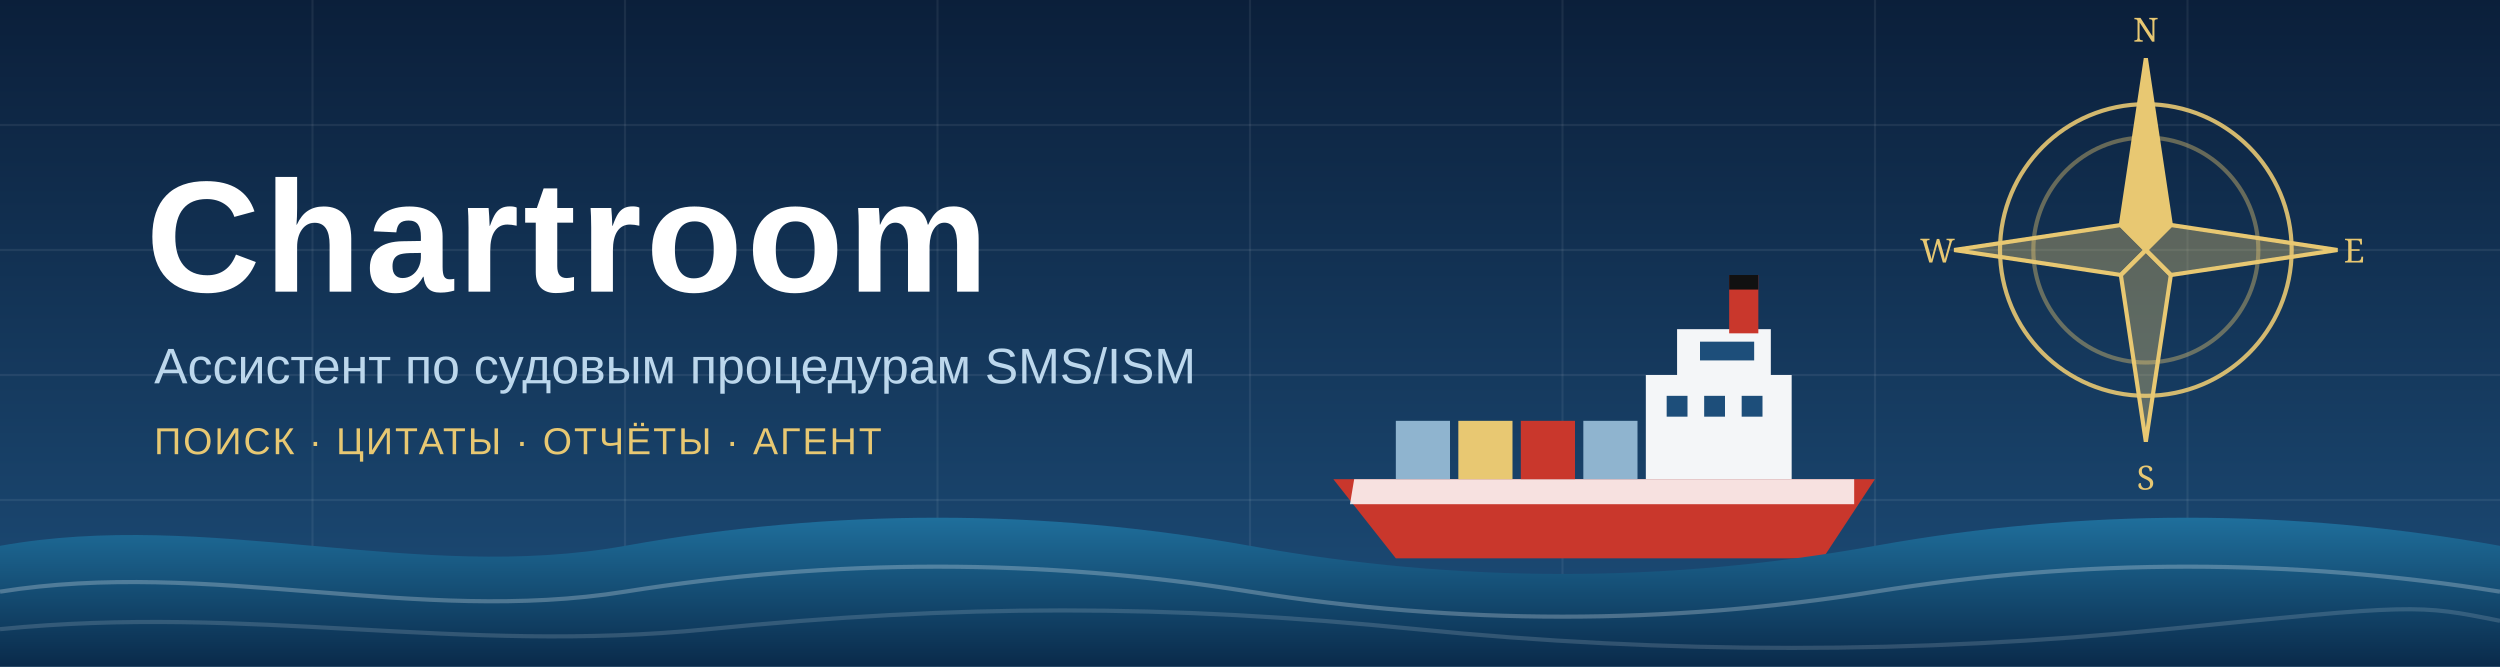
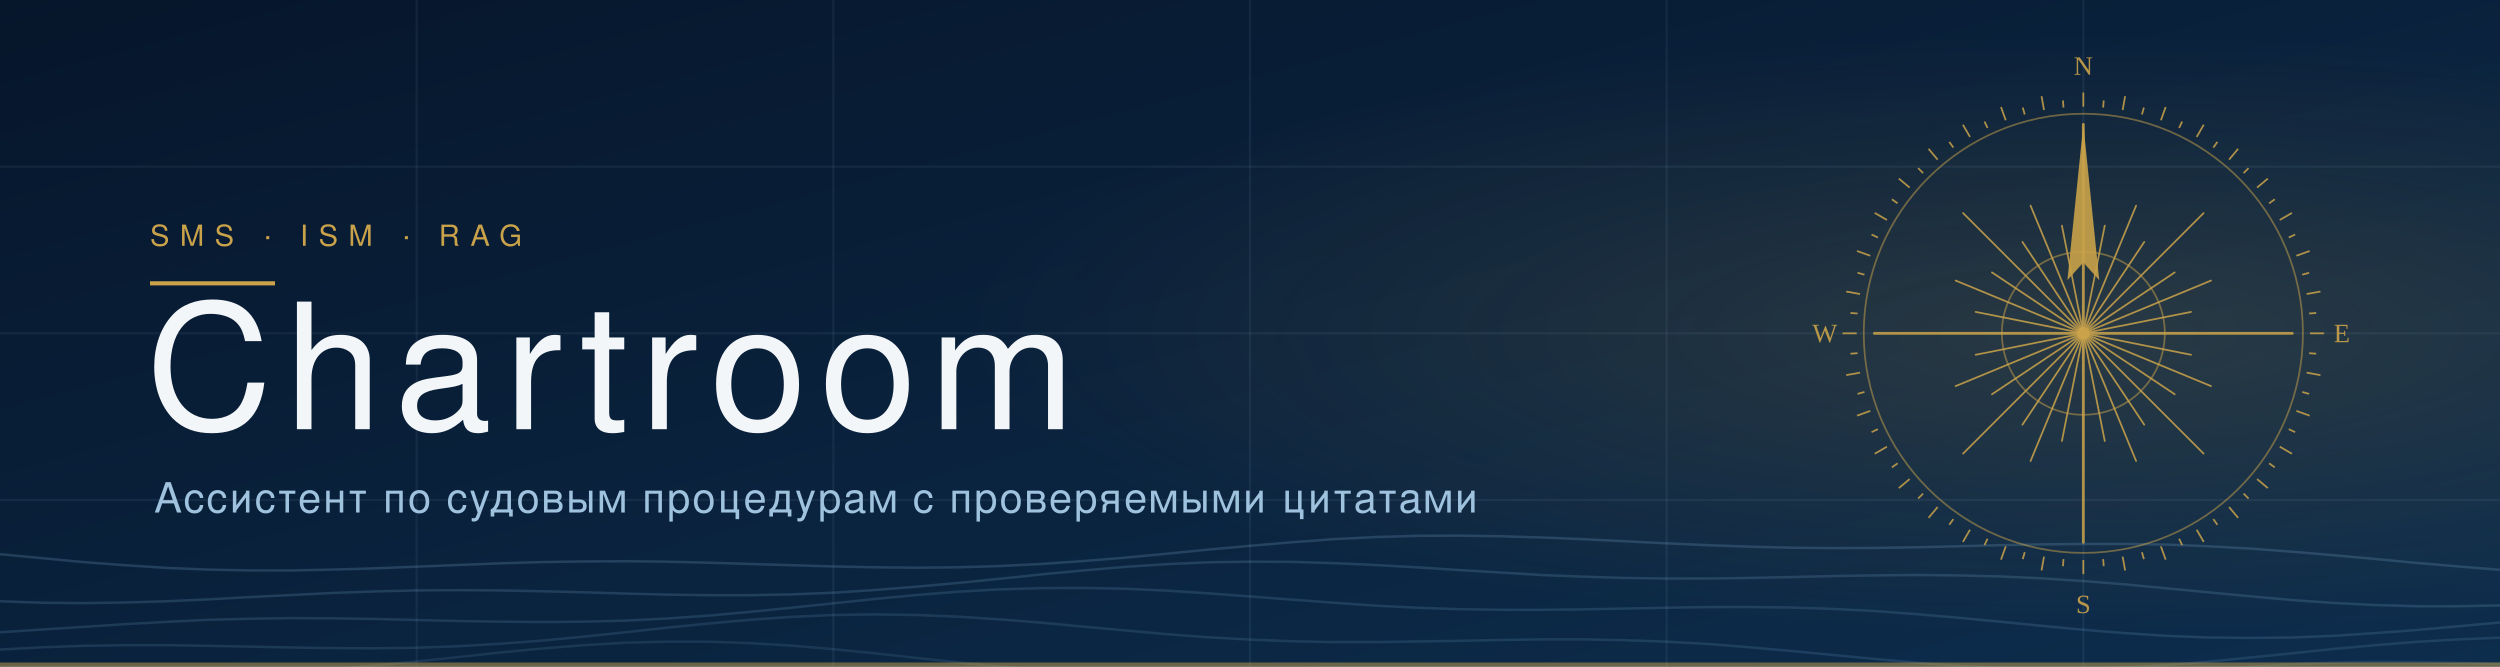
<svg xmlns="http://www.w3.org/2000/svg" viewBox="0 0 1200 320" role="img" aria-labelledby="t d">
  <defs>
-     <linearGradient id="sky" x1="0" y1="0" x2="0" y2="1">
-       <stop offset="0" stop-color="#0b1f3a" />
-       <stop offset="1" stop-color="#1d4e7a" />
+     <linearGradient id="bg" x1="0" y1="0" x2="1" y2="1">
+       <stop offset="0" stop-color="#06162b" />
+       <stop offset="1" stop-color="#0d2d4d" />
    </linearGradient>
-     <linearGradient id="sea" x1="0" y1="0" x2="0" y2="1">
-       <stop offset="0" stop-color="#1f6f9c" />
-       <stop offset="1" stop-color="#0a2a4a" />
+     <radialGradient id="glow" cx="0.833" cy="0.5" r=".45">
+       <stop offset="0" stop-color="#c9a24a" stop-opacity=".16" />
+       <stop offset="1" stop-color="#c9a24a" stop-opacity="0" />
+     </radialGradient>
+     <linearGradient id="fade" x1="0" y1="0" x2="1" y2="0">
+       <stop offset="0" stop-color="#06162b" stop-opacity=".0" />
+       <stop offset="1" stop-color="#06162b" stop-opacity=".0" />
    </linearGradient>
  </defs>
-   <rect width="1200" height="320" fill="url(#sky)" />
-   <g stroke="#ffffff" stroke-opacity=".07" stroke-width="1">
-     <path d="M0 60H1200M0 120H1200M0 180H1200M0 240H1200" />
-     <path d="M150 0V320M300 0V320M450 0V320M600 0V320M750 0V320M900 0V320M1050 0V320" />
+   <rect width="1200" height="320" fill="url(#bg)" />
+   <rect width="1200" height="320" fill="url(#glow)" />
+   <g stroke="#9fc2de" stroke-opacity=".08" stroke-width="1">
+     <path d="M0 80H1200M0 160H1200M0 240H1200" />
+     <path d="M200 0V320M400 0V320M600 0V320M800 0V320M1000 0V320" />
  </g>
-   <g transform="translate(1030 120)" fill="none" stroke="#e8c872" stroke-width="2">
-     <circle r="70" stroke-opacity=".9" />
-     <circle r="54" stroke-opacity=".4" />
-     <path d="M0-92L12-12L0 0L-12-12Z" fill="#e8c872" />
-     <path d="M0 92L12 12L0 0L-12 12Z" fill="#e8c872" fill-opacity=".35" />
-     <path d="M-92 0L-12-12L0 0L-12 12Z" fill="#e8c872" fill-opacity=".35" />
-     <path d="M92 0L12-12L0 0L12 12Z" fill="#e8c872" fill-opacity=".35" />
-     <g fill="#e8c872" stroke="none" font-family="Georgia, serif" font-size="16" text-anchor="middle">
-       <text y="-100">N</text>
-       <text y="115">S</text>
-       <text x="-100" y="6">W</text>
-       <text x="100" y="6">E</text>
+   <g fill="none" stroke="#7fb0d4" stroke-width="1.2">
+     <path d="M-20 264.1 L0 266.0 L20 267.9 L40 269.8 L60 271.3 L80 272.6 L100 273.4 L120 273.8 L140 273.8 L160 273.4 L180 272.8 L200 272.0 L220 271.2 L240 270.4 L260 269.8 L280 269.5 L300 269.4 L320 269.6 L340 270.1 L360 270.7 L380 271.3 L400 271.9 L420 272.3 L440 272.5 L460 272.3 L480 271.7 L500 270.7 L520 269.3 L540 267.7 L560 265.8 L580 263.8 L600 262.0 L620 260.3 L640 258.8 L660 257.8 L680 257.2 L700 257.1 L720 257.4 L740 258.0 L760 258.8 L780 259.8 L800 260.8 L820 261.7 L840 262.4 L860 262.9 L880 263.1 L900 263.0 L920 262.7 L940 262.2 L960 261.7 L980 261.3 L1000 261.1 L1020 261.1 L1040 261.4 L1060 262.2 L1080 263.3 L1100 264.8 L1120 266.5 L1140 268.3 L1160 270.2 L1180 271.9 L1200 273.5 L1220 274.6" stroke-opacity="0.22" />
+     <path d="M-20 287.5 L0 288.6 L20 289.3 L40 289.5 L60 289.2 L80 288.6 L100 287.7 L120 286.6 L140 285.6 L160 284.6 L180 283.9 L200 283.4 L220 283.3 L240 283.4 L260 283.8 L280 284.3 L300 284.9 L320 285.4 L340 285.7 L360 285.7 L380 285.3 L400 284.5 L420 283.2 L440 281.6 L460 279.8 L480 277.8 L500 275.7 L520 273.8 L540 272.1 L560 270.8 L580 269.9 L600 269.6 L620 269.7 L640 270.3 L660 271.2 L680 272.3 L700 273.6 L720 274.8 L740 276.0 L760 276.8 L780 277.4 L800 277.7 L820 277.7 L840 277.4 L860 277.0 L880 276.5 L900 276.2 L920 276.0 L940 276.2 L960 276.7 L980 277.6 L1000 278.9 L1020 280.5 L1040 282.4 L1060 284.3 L1080 286.2 L1100 288.0 L1120 289.4 L1140 290.4 L1160 291.0 L1180 291.0 L1200 290.6 L1220 289.7" stroke-opacity="0.2" />
+     <path d="M-20 304.4 L0 303.5 L20 302.2 L40 300.9 L60 299.6 L80 298.5 L100 297.5 L120 297.0 L140 296.7 L160 296.8 L180 297.1 L200 297.6 L220 298.1 L240 298.4 L260 298.6 L280 298.4 L300 297.9 L320 296.9 L340 295.5 L360 293.7 L380 291.7 L400 289.6 L420 287.5 L440 285.6 L460 284.0 L480 282.9 L500 282.3 L520 282.2 L540 282.6 L560 283.5 L580 284.8 L600 286.3 L620 287.8 L640 289.3 L660 290.7 L680 291.7 L700 292.4 L720 292.7 L740 292.7 L760 292.5 L780 292.1 L800 291.7 L820 291.4 L840 291.4 L860 291.6 L880 292.3 L900 293.3 L920 294.8 L940 296.5 L960 298.4 L980 300.4 L1000 302.3 L1020 303.9 L1040 305.2 L1060 306.0 L1080 306.2 L1100 306.0 L1120 305.2 L1140 303.9 L1160 302.4 L1180 300.6 L1200 298.8 L1220 297.2" stroke-opacity="0.18" />
+     <path d="M-20 313.1 L0 311.8 L20 310.7 L40 310.0 L60 309.7 L80 309.7 L100 310.0 L120 310.4 L140 310.8 L160 311.1 L180 311.2 L200 310.9 L220 310.2 L240 309.0 L260 307.5 L280 305.6 L300 303.5 L320 301.3 L340 299.3 L360 297.5 L380 296.1 L400 295.2 L420 294.9 L440 295.2 L460 296.0 L480 297.3 L500 298.9 L520 300.8 L540 302.6 L560 304.4 L580 305.9 L600 307.0 L620 307.8 L640 308.2 L660 308.2 L680 307.9 L700 307.6 L720 307.2 L740 306.9 L760 306.9 L780 307.3 L800 308.0 L820 309.1 L840 310.7 L860 312.5 L880 314.4 L900 316.3 L920 318.1 L940 319.6 L960 320.6 L980 321.1 L1000 321.1 L1020 320.4 L1040 319.2 L1060 317.6 L1080 315.6 L1100 313.6 L1120 311.5 L1140 309.7 L1160 308.1 L1180 306.9 L1200 306.1 L1220 305.8" stroke-opacity="0.16" />
+     <path d="M-20 322.2 L0 322.2 L20 322.5 L40 322.9 L60 323.3 L80 323.6 L100 323.5 L120 323.2 L140 322.3 L160 321.1 L180 319.4 L200 317.5 L220 315.4 L240 313.2 L260 311.3 L280 309.7 L300 308.5 L320 308.0 L340 308.0 L360 308.7 L380 309.9 L400 311.6 L420 313.6 L440 315.8 L460 318.0 L480 319.9 L500 321.6 L520 322.8 L540 323.6 L560 324.0 L580 324.0 L600 323.7 L620 323.3 L640 322.9 L660 322.6 L680 322.6 L700 323.0 L720 323.8 L740 325.0 L760 326.5 L780 328.3 L800 330.2 L820 332.1 L840 333.7 L860 334.9 L880 335.7 L900 335.8 L920 335.3 L940 334.3 L960 332.7 L980 330.6 L1000 328.3 L1020 326.0 L1040 323.7 L1060 321.7 L1080 320.0 L1100 318.8 L1120 318.0 L1140 317.7 L1160 317.8 L1180 318.2 L1200 318.7 L1220 319.2" stroke-opacity="0.14" />
+     <path d="M-20 335.5 L0 335.8 L20 335.7 L40 335.3 L60 334.4 L80 333.1 L100 331.4 L120 329.5 L140 327.4 L160 325.4 L180 323.6 L200 322.2 L220 321.4 L240 321.2 L260 321.7 L280 322.8 L300 324.5 L320 326.6 L340 329.0 L360 331.5 L380 333.9 L400 336.0 L420 337.8 L440 339.0 L460 339.8 L480 340.1 L500 340.0 L520 339.6 L540 339.1 L560 338.6 L580 338.3 L600 338.3 L620 338.6 L640 339.4 L660 340.6 L680 342.2 L700 343.9 L720 345.7 L740 347.4 L760 348.8 L780 349.8 L800 350.2 L820 349.9 L840 349.0 L860 347.5 L880 345.5 L900 343.1 L920 340.5 L940 337.8 L960 335.3 L980 333.2 L1000 331.5 L1020 330.3 L1040 329.7 L1060 329.5 L1080 329.8 L1100 330.3 L1120 331.0 L1140 331.6 L1160 332.0 L1180 332.2 L1200 331.9 L1220 331.3" stroke-opacity="0.12" />
+   </g>
+   <g transform="translate(1000 160) scale(.85) translate(-1000 -160)">
+     <g stroke="#c9a24a" stroke-opacity=".85" fill="none">
+       <circle cx="1000" cy="160" r="124" stroke-width="1" stroke-opacity=".5" />
+       <circle cx="1000" cy="160" r="46" stroke-width="1" stroke-opacity=".5" />
+       <g>
+         <line x1="1000.0" y1="32.0" x2="1000.0" y2="24.0" />
+         <line x1="1011.2" y1="32.5" x2="1011.5" y2="28.5" />
+         <line x1="1022.2" y1="33.9" x2="1023.6" y2="26.1" />
+         <line x1="1033.1" y1="36.4" x2="1034.2" y2="32.5" />
+         <line x1="1043.8" y1="39.7" x2="1046.5" y2="32.2" />
+         <line x1="1054.1" y1="44.0" x2="1055.8" y2="40.4" />
+         <line x1="1064.0" y1="49.1" x2="1068.0" y2="42.2" />
+         <line x1="1073.4" y1="55.1" x2="1075.7" y2="51.9" />
+         <line x1="1082.3" y1="61.9" x2="1087.4" y2="55.8" />
+         <line x1="1090.5" y1="69.5" x2="1093.3" y2="66.7" />
+         <line x1="1098.1" y1="77.7" x2="1104.2" y2="72.6" />
+         <line x1="1104.9" y1="86.6" x2="1108.1" y2="84.3" />
+         <line x1="1110.9" y1="96.0" x2="1117.8" y2="92.0" />
+         <line x1="1116.0" y1="105.9" x2="1119.6" y2="104.2" />
+         <line x1="1120.3" y1="116.2" x2="1127.8" y2="113.5" />
+         <line x1="1123.6" y1="126.9" x2="1127.5" y2="125.8" />
+         <line x1="1126.1" y1="137.8" x2="1133.9" y2="136.4" />
+         <line x1="1127.5" y1="148.8" x2="1131.5" y2="148.5" />
+         <line x1="1128.0" y1="160.0" x2="1136.0" y2="160.0" />
+         <line x1="1127.5" y1="171.2" x2="1131.5" y2="171.5" />
+         <line x1="1126.1" y1="182.2" x2="1133.9" y2="183.6" />
+         <line x1="1123.6" y1="193.1" x2="1127.5" y2="194.2" />
+         <line x1="1120.3" y1="203.8" x2="1127.8" y2="206.5" />
+         <line x1="1116.0" y1="214.1" x2="1119.6" y2="215.8" />
+         <line x1="1110.9" y1="224.0" x2="1117.8" y2="228.0" />
+         <line x1="1104.9" y1="233.4" x2="1108.1" y2="235.7" />
+         <line x1="1098.1" y1="242.3" x2="1104.2" y2="247.4" />
+         <line x1="1090.5" y1="250.5" x2="1093.3" y2="253.3" />
+         <line x1="1082.3" y1="258.1" x2="1087.4" y2="264.2" />
+         <line x1="1073.4" y1="264.9" x2="1075.7" y2="268.1" />
+         <line x1="1064.0" y1="270.9" x2="1068.0" y2="277.8" />
+         <line x1="1054.1" y1="276.0" x2="1055.8" y2="279.6" />
+         <line x1="1043.8" y1="280.3" x2="1046.5" y2="287.8" />
+         <line x1="1033.1" y1="283.6" x2="1034.2" y2="287.5" />
+         <line x1="1022.2" y1="286.1" x2="1023.6" y2="293.9" />
+         <line x1="1011.2" y1="287.5" x2="1011.5" y2="291.5" />
+         <line x1="1000.0" y1="288.0" x2="1000.0" y2="296.0" />
+         <line x1="988.8" y1="287.5" x2="988.5" y2="291.5" />
+         <line x1="977.8" y1="286.1" x2="976.4" y2="293.9" />
+         <line x1="966.9" y1="283.6" x2="965.8" y2="287.5" />
+         <line x1="956.2" y1="280.3" x2="953.5" y2="287.8" />
+         <line x1="945.9" y1="276.0" x2="944.2" y2="279.6" />
+         <line x1="936.0" y1="270.9" x2="932.0" y2="277.8" />
+         <line x1="926.6" y1="264.9" x2="924.3" y2="268.1" />
+         <line x1="917.7" y1="258.1" x2="912.6" y2="264.2" />
+         <line x1="909.5" y1="250.5" x2="906.7" y2="253.3" />
+         <line x1="901.9" y1="242.3" x2="895.8" y2="247.4" />
+         <line x1="895.1" y1="233.4" x2="891.9" y2="235.7" />
+         <line x1="889.1" y1="224.0" x2="882.2" y2="228.0" />
+         <line x1="884.0" y1="214.1" x2="880.4" y2="215.8" />
+         <line x1="879.7" y1="203.8" x2="872.2" y2="206.5" />
+         <line x1="876.4" y1="193.1" x2="872.5" y2="194.2" />
+         <line x1="873.9" y1="182.2" x2="866.1" y2="183.6" />
+         <line x1="872.5" y1="171.2" x2="868.5" y2="171.5" />
+         <line x1="872.0" y1="160.0" x2="864.0" y2="160.0" />
+         <line x1="872.5" y1="148.8" x2="868.5" y2="148.5" />
+         <line x1="873.9" y1="137.8" x2="866.1" y2="136.4" />
+         <line x1="876.4" y1="126.9" x2="872.5" y2="125.8" />
+         <line x1="879.7" y1="116.2" x2="872.2" y2="113.5" />
+         <line x1="884.0" y1="105.9" x2="880.4" y2="104.2" />
+         <line x1="889.1" y1="96.0" x2="882.2" y2="92.0" />
+         <line x1="895.1" y1="86.6" x2="891.9" y2="84.3" />
+         <line x1="901.9" y1="77.7" x2="895.8" y2="72.6" />
+         <line x1="909.5" y1="69.5" x2="906.7" y2="66.7" />
+         <line x1="917.7" y1="61.9" x2="912.6" y2="55.8" />
+         <line x1="926.6" y1="55.1" x2="924.3" y2="51.9" />
+         <line x1="936.0" y1="49.1" x2="932.0" y2="42.2" />
+         <line x1="945.9" y1="44.0" x2="944.2" y2="40.4" />
+         <line x1="956.2" y1="39.7" x2="953.5" y2="32.2" />
+         <line x1="966.9" y1="36.4" x2="965.8" y2="32.5" />
+         <line x1="977.8" y1="33.9" x2="976.4" y2="26.1" />
+         <line x1="988.8" y1="32.5" x2="988.5" y2="28.5" />
+       </g>
+       <g stroke-linecap="round">
+         <line x1="1000" y1="160" x2="1000.0" y2="42.0" stroke-width="1.6" />
+         <line x1="1000" y1="160" x2="1012.1" y2="99.2" stroke-width="1.0" />
+         <line x1="1000" y1="160" x2="1029.8" y2="87.9" stroke-width="1.0" />
+         <line x1="1000" y1="160" x2="1034.4" y2="108.4" stroke-width="1.0" />
+         <line x1="1000" y1="160" x2="1067.9" y2="92.1" stroke-width="1.0" />
+         <line x1="1000" y1="160" x2="1051.6" y2="125.6" stroke-width="1.0" />
+         <line x1="1000" y1="160" x2="1072.1" y2="130.2" stroke-width="1.0" />
+         <line x1="1000" y1="160" x2="1060.8" y2="147.9" stroke-width="1.0" />
+         <line x1="1000" y1="160" x2="1118.0" y2="160.0" stroke-width="1.6" />
+         <line x1="1000" y1="160" x2="1060.8" y2="172.1" stroke-width="1.0" />
+         <line x1="1000" y1="160" x2="1072.1" y2="189.8" stroke-width="1.0" />
+         <line x1="1000" y1="160" x2="1051.6" y2="194.4" stroke-width="1.0" />
+         <line x1="1000" y1="160" x2="1067.9" y2="227.9" stroke-width="1.0" />
+         <line x1="1000" y1="160" x2="1034.4" y2="211.6" stroke-width="1.0" />
+         <line x1="1000" y1="160" x2="1029.8" y2="232.1" stroke-width="1.0" />
+         <line x1="1000" y1="160" x2="1012.1" y2="220.8" stroke-width="1.0" />
+         <line x1="1000" y1="160" x2="1000.0" y2="278.0" stroke-width="1.6" />
+         <line x1="1000" y1="160" x2="987.9" y2="220.8" stroke-width="1.0" />
+         <line x1="1000" y1="160" x2="970.2" y2="232.1" stroke-width="1.0" />
+         <line x1="1000" y1="160" x2="965.6" y2="211.6" stroke-width="1.0" />
+         <line x1="1000" y1="160" x2="932.1" y2="227.9" stroke-width="1.0" />
+         <line x1="1000" y1="160" x2="948.4" y2="194.4" stroke-width="1.0" />
+         <line x1="1000" y1="160" x2="927.9" y2="189.8" stroke-width="1.0" />
+         <line x1="1000" y1="160" x2="939.2" y2="172.1" stroke-width="1.0" />
+         <line x1="1000" y1="160" x2="882.0" y2="160.0" stroke-width="1.6" />
+         <line x1="1000" y1="160" x2="939.2" y2="147.9" stroke-width="1.0" />
+         <line x1="1000" y1="160" x2="927.9" y2="130.2" stroke-width="1.0" />
+         <line x1="1000" y1="160" x2="948.4" y2="125.6" stroke-width="1.0" />
+         <line x1="1000" y1="160" x2="932.1" y2="92.1" stroke-width="1.0" />
+         <line x1="1000" y1="160" x2="965.6" y2="108.4" stroke-width="1.0" />
+         <line x1="1000" y1="160" x2="970.2" y2="87.9" stroke-width="1.0" />
+         <line x1="1000" y1="160" x2="987.9" y2="99.2" stroke-width="1.0" />
+       </g>
+       <circle cx="1000" cy="160" r="3.5" fill="#c9a24a" stroke="none" />
+       <path d="M1000 42L1009 130L1000 120L991 130Z" fill="#c9a24a" fill-opacity=".9" stroke="none" />
+     </g>
+     <g fill="#c9a24a" font-family="Georgia, 'Times New Roman', serif" font-size="15" text-anchor="middle" fill-opacity=".9">
+       <text x="1000" y="14">N</text>
+       <text x="1000" y="318">S</text>
+       <text x="854" y="165">W</text>
+       <text x="1146" y="165">E</text>
    </g>
  </g>
-   <g font-family="'Helvetica Neue', Arial, sans-serif" fill="#ffffff">
-     <text x="70" y="140" font-size="76" font-weight="700" letter-spacing="2">Chartroom</text>
-     <text x="74" y="184" font-size="24" fill="#bcd7ec">Ассистент по судовым процедурам SMS/ISM</text>
-     <text x="74" y="218" font-size="18" fill="#e8c872" letter-spacing="1">ПОИСК · ЦИТАТЫ · ОТЧЁТЫ · АГЕНТ</text>
+   <g font-family="'Helvetica Neue', Helvetica, Arial, sans-serif">
+     <text x="72" y="118" font-size="14" fill="#c9a24a" letter-spacing="5">SMS · ISM · RAG</text>
+     <line x1="72" y1="136" x2="132" y2="136" stroke="#c9a24a" stroke-width="2" />
+     <text x="70" y="206" font-size="84" font-weight="300" fill="#f3f6f9" letter-spacing="6">Chartroom</text>
+     <text x="74" y="246" font-size="20" fill="#9fc2de" letter-spacing="1">Ассистент по судовым процедурам с проверяемыми цитатами</text>
  </g>
-   <g transform="translate(640 150)">
-     <path d="M0 80H260L235 118H30Z" fill="#c9372c" />
-     <path d="M10 80H250V92H8Z" fill="#fff" fill-opacity=".85" />
-     <rect x="150" y="30" width="70" height="50" fill="#f4f6f8" />
-     <rect x="165" y="8" width="45" height="22" fill="#f4f6f8" />
-     <g fill="#1d4e7a">
-       <rect x="160" y="40" width="10" height="10" />
-       <rect x="178" y="40" width="10" height="10" />
-       <rect x="196" y="40" width="10" height="10" />
-       <rect x="176" y="14" width="26" height="9" />
-     </g>
-     <rect x="190" y="-18" width="14" height="28" fill="#c9372c" />
-     <rect x="190" y="-18" width="14" height="7" fill="#111" />
-     <g fill="#8fb4cf">
-       <rect x="30" y="52" width="26" height="28" />
-       <rect x="60" y="52" width="26" height="28" fill="#e8c872" />
-       <rect x="90" y="52" width="26" height="28" fill="#c9372c" />
-       <rect x="120" y="52" width="26" height="28" fill="#8fb4cf" />
-     </g>
-   </g>
-   <path d="M0 262C100 244 200 280 300 262S500 244 600 262 800 280 900 262 1100 244 1200 262V320H0Z" fill="url(#sea)" />
-   <path d="M0 284C100 268 200 300 300 284S500 268 600 284 800 300 900 284 1100 268 1200 284" fill="none" stroke="#ffffff" stroke-opacity=".25" stroke-width="2" />
-   <path d="M0 302C120 290 220 314 340 302S560 290 680 302 920 314 1040 302 1160 290 1200 298" fill="none" stroke="#ffffff" stroke-opacity=".15" stroke-width="2" />
+   <line x1="0" y1="319" x2="1200" y2="319" stroke="#c9a24a" stroke-opacity=".5" stroke-width="2" />
</svg>
